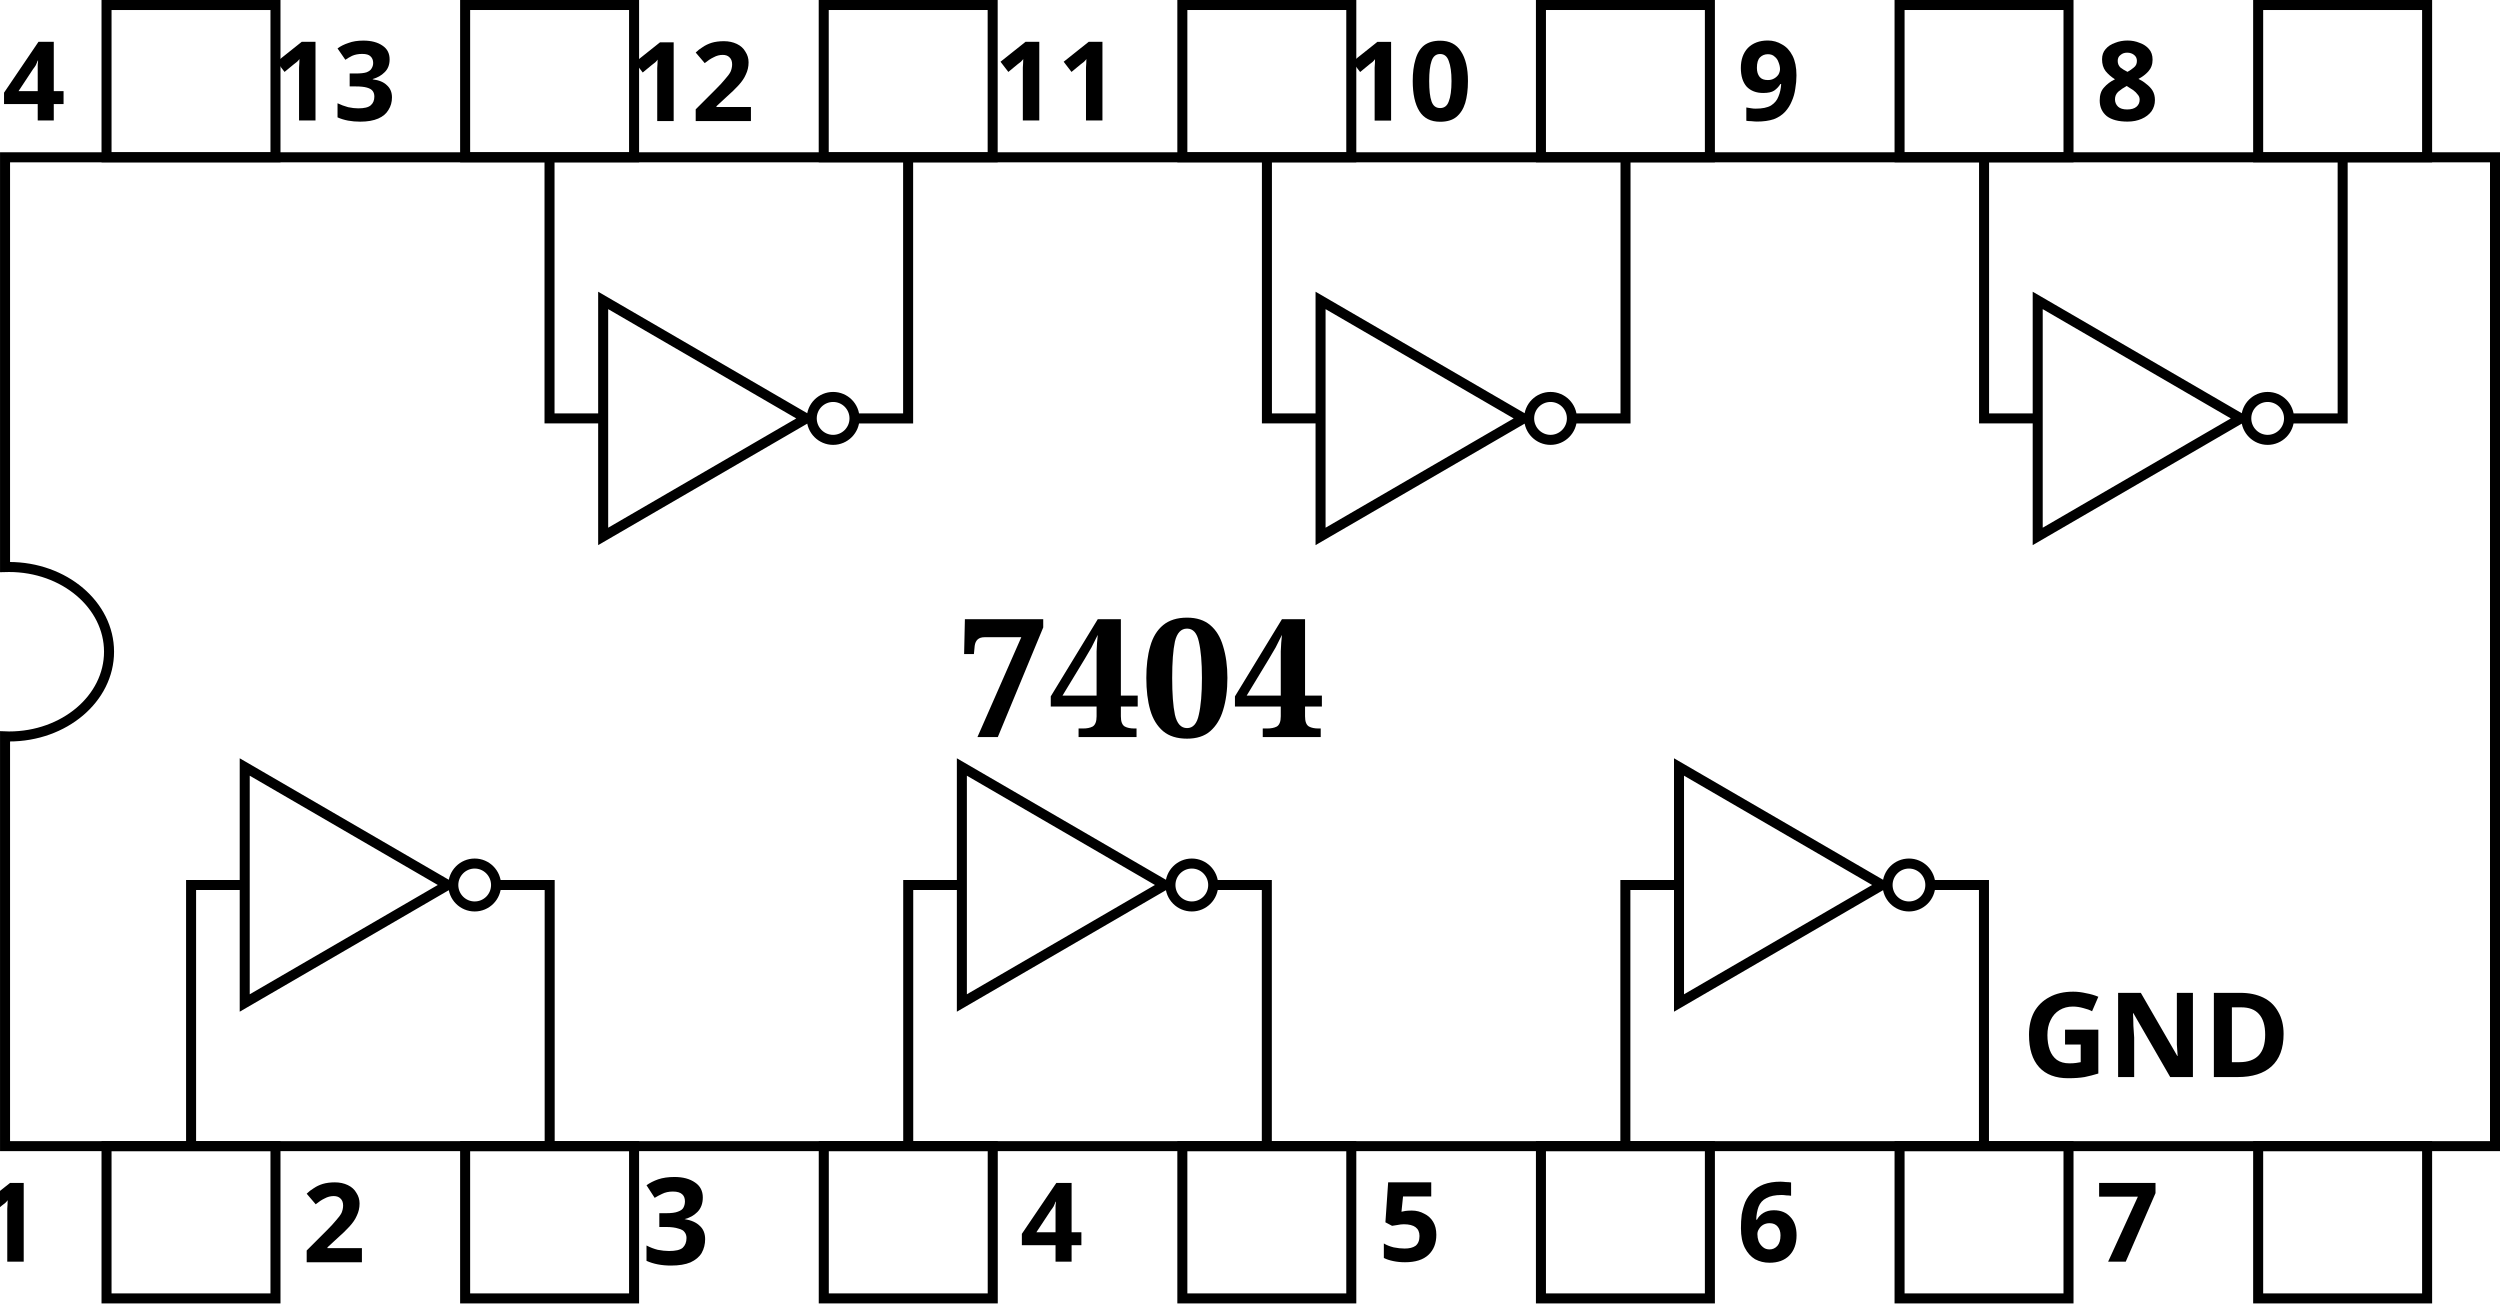
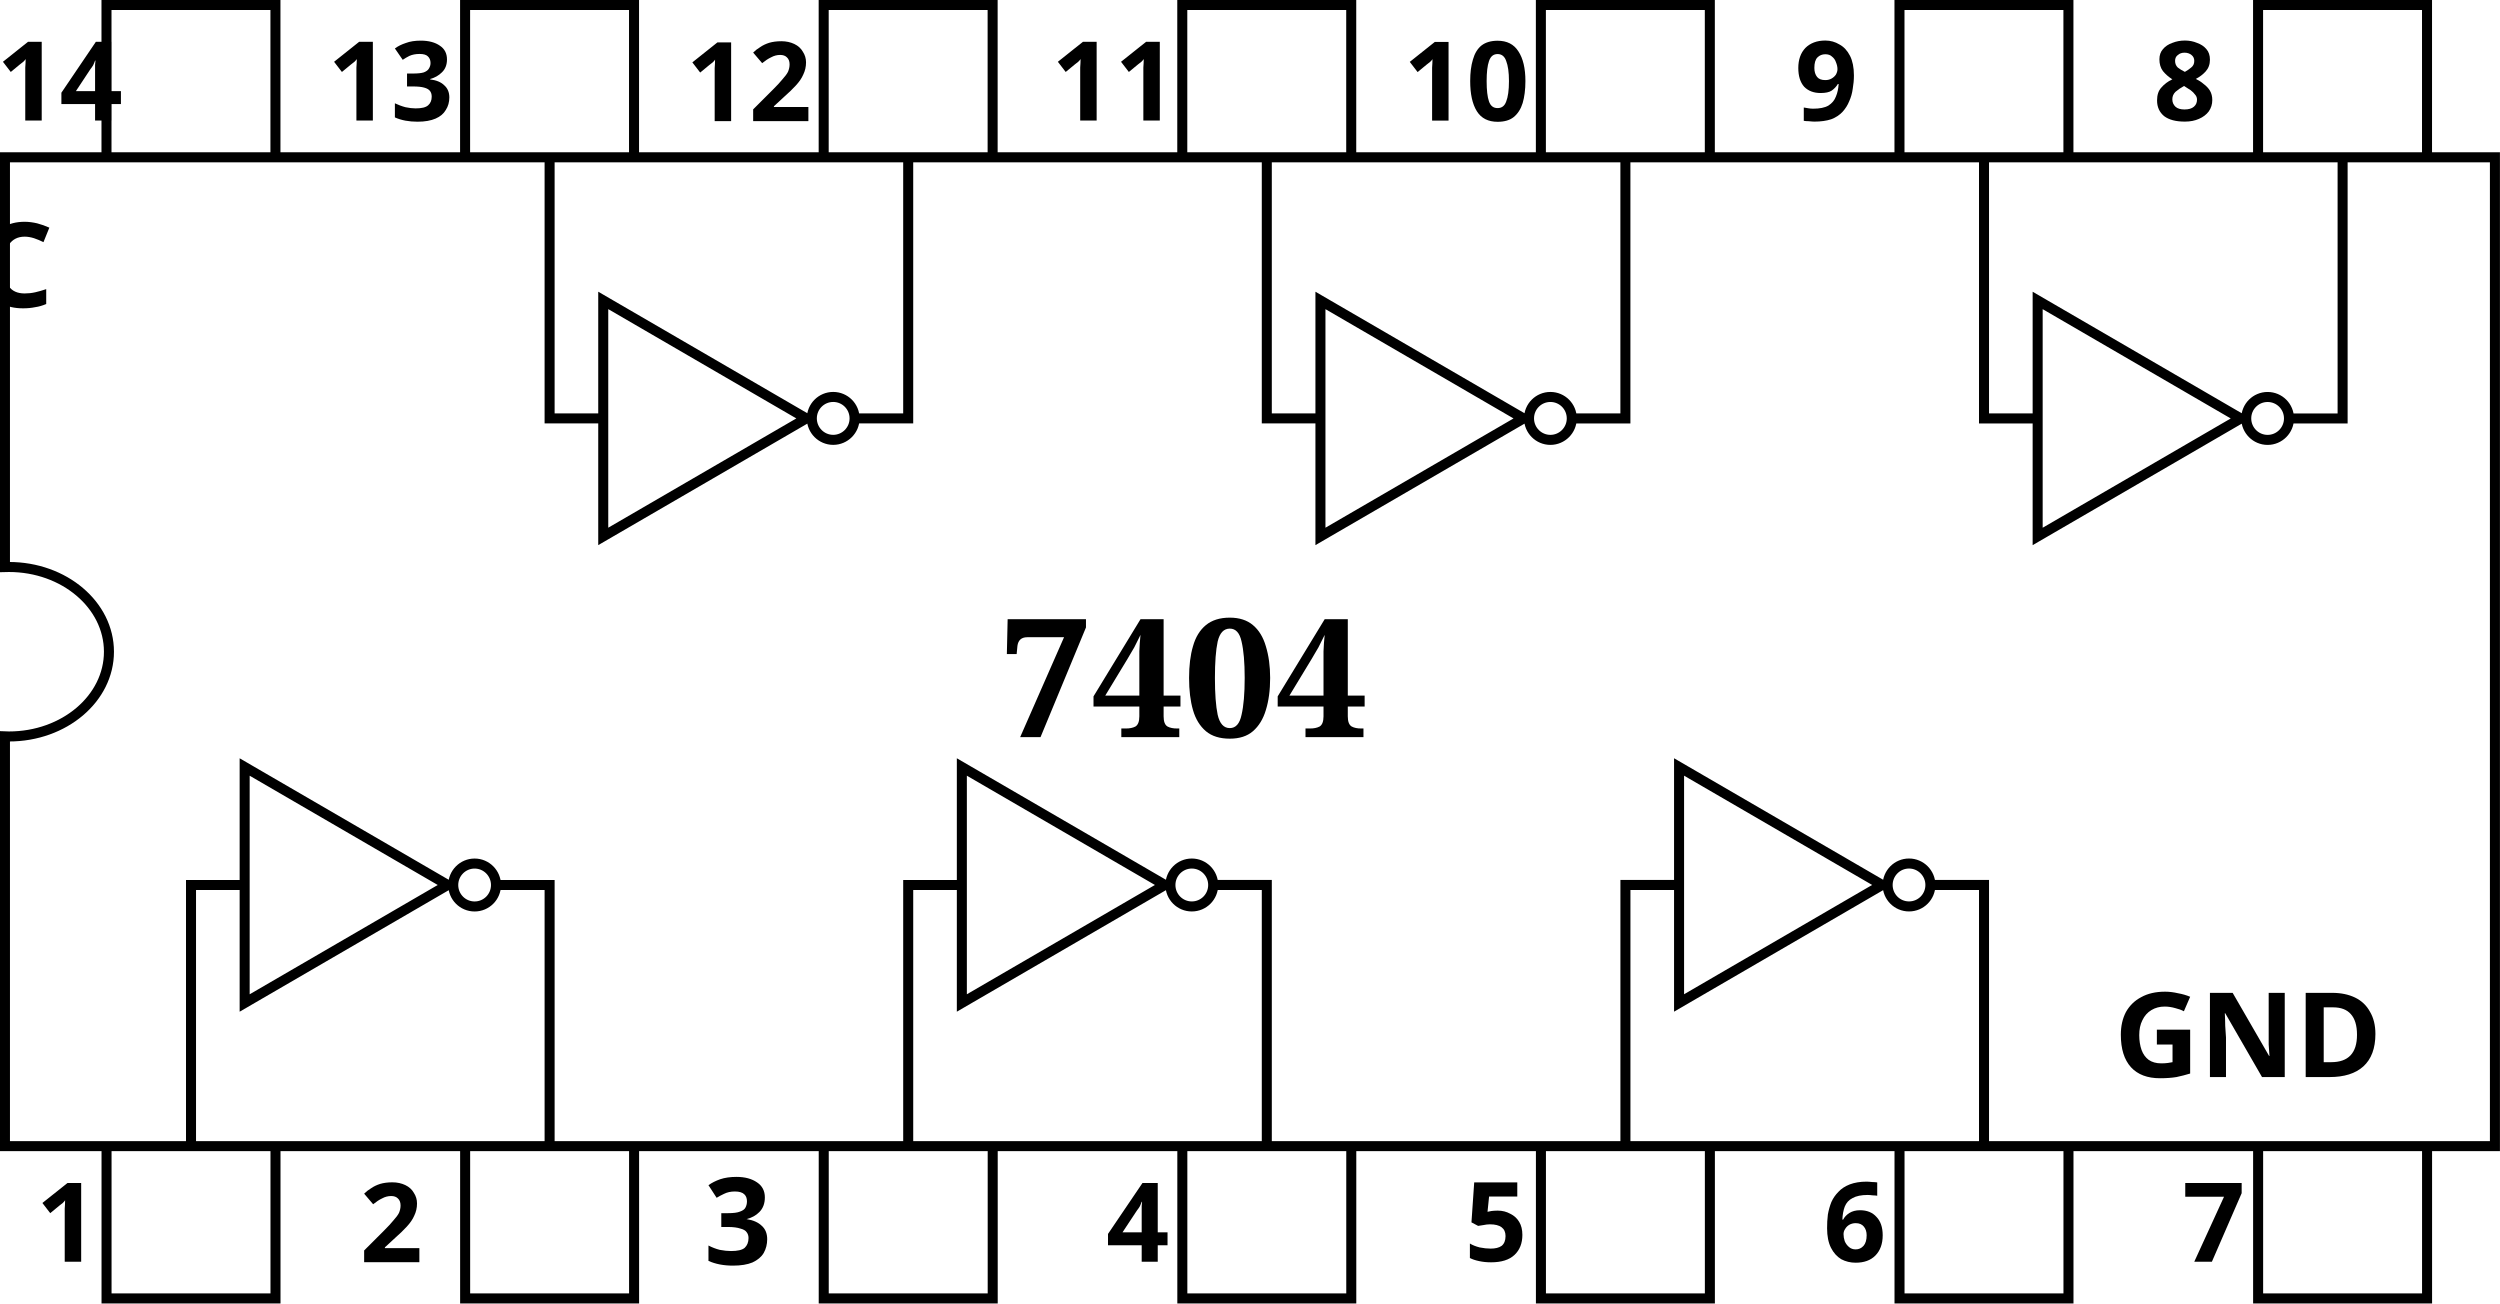
<svg xmlns="http://www.w3.org/2000/svg" width="99.736mm" height="52mm" version="1.1" viewBox="0 0 99.736 52">
-   <g transform="translate(-94.01 -55.383)" stroke-width=".4">
-     <g transform="translate(93.878 55.03)" stroke="#000">
-       <g>
-         <path d="m0.333 46.078h99.336v-39.45h-99.336v16.347a3.989 3.381 0 0 1 0.159-0.002 3.989 3.381 0 0 1 3.99 3.38 3.989 3.381 0 0 1-3.99 3.381 3.989 3.381 0 0 1-0.159-0.004z" fill="none" stroke="#000" />
-         <g stroke="#000">
-           <g transform="translate(0 .21984)">
-             <rect x="90.22" y=".333" width="6.74" height="6.075" fill="none" stroke="#000" />
-             <text x="93.592" y="4.94" fill="#000000" font-family="sans" font-size="4.404px" font-weight="bold" stroke="none" text-align="center" text-anchor="middle" xml:space="preserve">
-               <tspan x="93.592" y="4.94" stroke="none" stroke-width=".4">8</tspan>
-               <tspan x="93.592" y="10.445" />
-             </text>
-           </g>
-           <g transform="translate(3.4968e-6 .066304)">
-             <rect x="75.914" y=".486" width="6.74" height="6.075" fill="none" stroke="#000" />
-             <text x="79.293" y="5.091" fill="#000000" font-family="sans" font-size="4.404px" font-weight="bold" stroke="none" text-align="center" text-anchor="middle" xml:space="preserve">
-               <tspan x="79.293" y="5.091" stroke="none" stroke-width=".4">9</tspan>
-               <tspan x="79.293" y="10.596" />
-             </text>
-           </g>
-           <g transform="translate(6.9936e-6 .066304)">
-             <rect x="61.607" y=".486" width="6.74" height="6.075" fill="none" stroke="#000" />
-             <text x="64.929" y="5.098" fill="#000000" font-family="sans" font-size="4.404px" font-weight="bold" stroke="none" text-align="center" text-anchor="middle" xml:space="preserve">
-               <tspan x="64.929" y="5.098" stroke="none" stroke-width=".4">10</tspan>
-               <tspan x="64.929" y="10.602" />
-             </text>
-           </g>
-           <g transform="translate(1.049e-5 .066304)">
-             <rect x="47.301" y=".486" width="6.74" height="6.075" fill="none" stroke="#000" />
-             <text x="50.891" y="5.096" fill="#000000" font-family="sans" font-size="4.404px" font-weight="bold" stroke="none" text-align="center" text-anchor="middle" xml:space="preserve">
-               <tspan x="50.891" y="5.096" stroke="none" stroke-width=".4">11</tspan>
-               <tspan x="50.891" y="10.6" />
-             </text>
-           </g>
-           <g transform="translate(6.3578e-6 .066304)">
-             <rect x="32.994" y=".486" width="6.74" height="6.075" fill="none" stroke="#000" />
-             <text x="36.307" y="5.118" fill="#000000" font-family="sans" font-size="4.404px" font-weight="bold" stroke="none" text-align="center" text-anchor="middle" xml:space="preserve">
-               <tspan x="36.307" y="5.118" stroke="none" stroke-width=".4">12</tspan>
-               <tspan x="36.307" y="10.622" />
-             </text>
-           </g>
-           <g transform="translate(-1.5895e-6 .066303)">
-             <rect x="18.688" y=".486" width="6.74" height="6.075" fill="none" stroke="#000" />
-             <text x="22.016" y="5.096" fill="#000000" font-family="sans" font-size="4.404px" font-weight="bold" stroke="none" text-align="center" text-anchor="middle" xml:space="preserve">
-               <tspan x="22.016" y="5.096" stroke="none" stroke-width=".4">13</tspan>
-               <tspan x="22.016" y="10.6" />
-             </text>
-           </g>
-           <g>
-             <rect x="4.382" y=".553" width="6.74" height="6.075" fill="none" stroke="#000" />
-             <text x="7.659" y="5.162" fill="#000000" font-family="sans" font-size="4.404px" font-weight="bold" stroke="none" text-align="center" text-anchor="middle" xml:space="preserve">
-               <tspan x="7.659" y="5.162" fill="#000000" font-size="4.404px" stroke="none" stroke-width=".4">14</tspan>
-             </text>
-           </g>
-         </g>
-         <g transform="translate(0 -.10663)" stroke="#000">
-           <g stroke-width=".4">
-             <g>
-               <rect x="90.22" y="46.184" width="6.74" height="6.075" fill="none" stroke="#000" />
-               <text x="93.603" y="50.794" fill="#000000" font-family="sans" font-size="4.404px" font-weight="bold" stroke="none" text-align="center" text-anchor="middle" xml:space="preserve">
-                 <tspan x="93.603" y="50.794" fill="#000000" font-size="4.404px" stroke="none" stroke-width=".4">7</tspan>
-               </text>
-             </g>
-             <g>
-               <rect x="75.914" y="46.184" width="6.74" height="6.075" fill="none" stroke="#000" />
-               <text x="79.279" y="50.789" fill="#000000" font-family="sans" font-size="4.404px" font-weight="bold" stroke="none" text-align="center" text-anchor="middle" xml:space="preserve">
-                 <tspan x="79.279" y="50.789" fill="#000000" font-size="4.404px" stroke="none" stroke-width=".4">6</tspan>
-               </text>
-             </g>
-             <g>
-               <rect x="61.607" y="46.184" width="6.74" height="6.075" fill="none" stroke="#000" />
-               <text x="64.971" y="50.772" fill="#000000" font-family="sans" font-size="4.404px" font-weight="bold" stroke="none" text-align="center" text-anchor="middle" xml:space="preserve">
-                 <tspan x="64.971" y="50.772" fill="#000000" font-size="4.404px" stroke="none" stroke-width=".4">5</tspan>
-               </text>
-             </g>
-             <g>
-               <rect x="47.301" y="46.184" width="6.74" height="6.075" fill="none" stroke="#000" />
-               <text x="50.671" y="50.794" fill="#000000" font-family="sans" font-size="4.404px" font-weight="bold" stroke="none" text-align="center" text-anchor="middle" xml:space="preserve">
-                 <tspan x="50.671" y="50.794" fill="#000000" font-size="4.404px" stroke="none" stroke-width=".4">4</tspan>
-               </text>
-             </g>
-           </g>
-           <g transform="matrix(1.0004 0 0 .99633 -.012915 .16553)" stroke-width=".401">
-             <rect x="32.996" y="46.187" width="6.738" height="6.098" fill="none" stroke="#000" />
-             <text transform="scale(.99107 1.009)" x="36.697" y="50.469" fill="#000000" font-family="sans" font-size="4.797px" font-weight="bold" stroke="none" text-align="center" text-anchor="middle" xml:space="preserve">
-               <tspan x="36.697" y="50.469" stroke="none" stroke-width=".401">3</tspan>
-               <tspan x="36.697" y="56.465" />
-             </text>
-           </g>
-           <g stroke-width=".4">
-             <rect x="18.688" y="46.184" width="6.74" height="6.075" fill="none" stroke="#000" />
-             <text x="22.047" y="50.816" fill="#000000" font-family="sans" font-size="4.404px" font-weight="bold" stroke="none" text-align="center" text-anchor="middle" xml:space="preserve">
-               <tspan x="22.047" y="50.816" stroke="none" stroke-width=".4">2</tspan>
-               <tspan x="22.047" y="56.32" />
-             </text>
-           </g>
-           <g stroke-width=".4">
-             <text x="7.972" y="50.794" fill="#000000" font-family="sans" font-size="4.404px" font-weight="bold" stroke="none" text-align="center" text-anchor="middle" xml:space="preserve">
-               <tspan x="7.972" y="50.794" fill="#000000" font-size="4.404px" stroke="none" stroke-width=".4">1</tspan>
-             </text>
-             <rect x="4.382" y="46.184" width="6.74" height="6.075" fill="none" stroke="#000" />
-           </g>
-         </g>
-         <g transform="translate(0 -.25268)" fill="#000000" stroke="none" text-anchor="middle">
-           <text x="7.559" y="11.919" font-family="sans" font-size="4.695px" text-align="center" xml:space="preserve">
-             <tspan x="7.559" y="11.919" fill="#000000" font-family="sans-serif" font-size="4.695px" font-weight="bold" stroke="none" stroke-width=".4">V<tspan baseline-shift="sub" fill="#000000" font-size="4.695px" stroke="none" stroke-width=".4">CC</tspan>
-             </tspan>
-           </text>
-           <text x="92.873" y="43.574" font-family="sans-serif" font-size="4.695px" font-weight="bold" text-align="center" xml:space="preserve">
-             <tspan x="92.873" y="43.574" fill="#000000" stroke="none" stroke-width=".4">GND</tspan>
-           </text>
-         </g>
+   <g stroke-width="0" text-anchor="middle">
+     <g font-family="sans">
+       <g font-size="4.404px" font-weight="bold">
+         <text x="93.46" y="4.807" text-align="center" xml:space="preserve">
+           <tspan x="93.46" y="4.807" stroke-width="0">8</tspan>
+           <tspan x="93.46" y="10.312" />
+         </text>
+         <text x="79.16" y="4.805" text-align="center" xml:space="preserve">
+           <tspan x="79.16" y="4.805" stroke-width="0">9</tspan>
+           <tspan x="79.16" y="10.31" />
+         </text>
+         <text x="64.796" y="4.812" text-align="center" xml:space="preserve">
+           <tspan x="64.796" y="4.812" stroke-width="0">10</tspan>
+           <tspan x="64.796" y="10.316" />
+         </text>
+         <text x="50.758" y="4.81" text-align="center" xml:space="preserve">
+           <tspan x="50.758" y="4.81" stroke-width="0">11</tspan>
+           <tspan x="50.758" y="10.314" />
+         </text>
+         <text x="36.175" y="4.832" text-align="center" xml:space="preserve">
+           <tspan x="36.175" y="4.832" stroke-width="0">12</tspan>
+           <tspan x="36.175" y="10.336" />
+         </text>
+         <text x="21.884" y="4.81" text-align="center" xml:space="preserve">
+           <tspan x="21.884" y="4.81" stroke-width="0">13</tspan>
+           <tspan x="21.884" y="10.314" />
+         </text>
+         <text x="7.527" y="4.81" text-align="center" xml:space="preserve">
+           <tspan x="7.527" y="4.81" fill="#000000" font-size="4.404px" stroke-width="0">14</tspan>
+         </text>
+         <text x="93.471" y="50.335" text-align="center" xml:space="preserve">
+           <tspan x="93.471" y="50.335" fill="#000000" font-size="4.404px" stroke-width="0">7</tspan>
+         </text>
+         <text x="79.147" y="50.33" text-align="center" xml:space="preserve">
+           <tspan x="79.147" y="50.33" fill="#000000" font-size="4.404px" stroke-width="0">6</tspan>
+         </text>
+         <text x="64.838" y="50.313" text-align="center" xml:space="preserve">
+           <tspan x="64.838" y="50.313" fill="#000000" font-size="4.404px" stroke-width="0">5</tspan>
+         </text>
+         <text x="50.538" y="50.335" text-align="center" xml:space="preserve">
+           <tspan x="50.538" y="50.335" fill="#000000" font-size="4.404px" stroke-width="0">4</tspan>
+         </text>
      </g>
-       <g transform="translate(-93.878 -55.03)" fill="none" stroke="#000">
-         <path d="m113.8 90.689 2.139-1.7e-5 7e-5 10.419m-14.306-2.8e-4v-10.418h2.14m10.027 1.7e-5c0 0.475-0.382 0.856-0.853 0.856s-0.853-0.381-0.853-0.856c0-0.471 0.382-0.856 0.853-0.856s0.853 0.385 0.853 0.856zm-10.027 4.707v-9.415l8.101 4.707z" />
-         <path d="m142.41 90.689 2.139-1.7e-5 7e-5 10.419m-14.306-2.8e-4v-10.418h2.14m10.027 1.7e-5c0 0.475-0.382 0.856-0.853 0.856s-0.853-0.381-0.853-0.856c0-0.471 0.382-0.856 0.853-0.856s0.853 0.385 0.853 0.856zm-10.027 4.707v-9.415l8.101 4.707z" />
-         <path d="m171.02 90.689 2.139-1.7e-5 7e-5 10.419m-14.306-2.8e-4v-10.418h2.14m10.027 1.7e-5c0 0.475-0.382 0.856-0.853 0.856s-0.853-0.381-0.853-0.856c0-0.471 0.382-0.856 0.853-0.856s0.853 0.385 0.853 0.856zm-10.027 4.707v-9.415l8.101 4.707z" />
-         <path d="m128.1 72.076 2.139 1e-5 7e-5 -10.419m-14.306 2.8e-4v10.418h2.14m10.027-1e-5c0-0.475-0.382-0.856-0.853-0.856s-0.853 0.381-0.853 0.856c0 0.471 0.382 0.856 0.853 0.856s0.853-0.385 0.853-0.856zm-10.027-4.707v9.415l8.101-4.707z" />
-         <path d="m156.72 72.076 2.139 1e-5 7e-5 -10.419m-14.306 2.8e-4v10.418h2.14m10.027-1e-5c0-0.475-0.382-0.856-0.853-0.856s-0.853 0.381-0.853 0.856c0 0.471 0.382 0.856 0.853 0.856s0.853-0.385 0.853-0.856zm-10.027-4.707v9.415l8.101-4.707z" />
-         <path d="m185.33 72.076 2.139 1e-5 7e-5 -10.419m-14.306 2.8e-4v10.418h2.14m10.027-1e-5c0-0.475-0.382-0.856-0.853-0.856s-0.853 0.381-0.853 0.856c0 0.471 0.382 0.856 0.853 0.856s0.853-0.385 0.853-0.856zm-10.027-4.707v9.415l8.101-4.707z" />
+       <g font-weight="bold">
+         <text transform="scale(.99307 1.007)" x="36.49" y="50.094" font-size="4.789px" text-align="center" xml:space="preserve">
+           <tspan x="36.49" y="50.094" stroke-width="0">3</tspan>
+           <tspan x="36.49" y="56.08" />
+         </text>
+         <text x="21.915" y="50.357" font-size="4.404px" text-align="center" xml:space="preserve">
+           <tspan x="21.915" y="50.357" stroke-width="0">2</tspan>
+           <tspan x="21.915" y="55.861" />
+         </text>
+         <text x="7.839" y="50.335" font-size="4.404px" text-align="center" xml:space="preserve">
+           <tspan x="7.839" y="50.335" fill="#000000" font-size="4.404px" stroke-width="0">1</tspan>
+         </text>
      </g>
+       <text x="7.426" y="11.314" font-size="4.695px" text-align="center" xml:space="preserve">
+         <tspan x="7.426" y="11.314" fill="#000000" font-family="sans-serif" font-size="4.695px" font-weight="bold" stroke-width="0">V<tspan baseline-shift="sub" fill="#000000" font-size="4.695px" stroke-width="0">CC</tspan>
+         </tspan>
+       </text>
    </g>
-     <text x="143.796" y="84.787" fill="#000000" font-family="sans-serif" font-size="6.573px" font-weight="bold" text-align="center" text-anchor="middle" xml:space="preserve">
-       <tspan x="143.796" y="84.787" fill="#000000" font-family="serif" font-size="6.573px" font-weight="bold" stroke-width=".4">7404</tspan>
+     <text x="92.741" y="42.969" font-family="sans-serif" font-size="4.695px" font-weight="bold" text-align="center" xml:space="preserve">
+       <tspan x="92.741" y="42.969" fill="#000000" stroke-width="0">GND</tspan>
    </text>
  </g>
+   <path d="m91.318 16.694 2.139 1e-5 7e-5 -10.419m-14.306 2.8e-4v10.418h2.14m10.027-1e-5c0-0.475-0.382-0.856-0.853-0.856s-0.853 0.381-0.853 0.856c0 0.471 0.382 0.856 0.853 0.856s0.853-0.385 0.853-0.856zm-10.027-4.707v9.415l8.101-4.707zm-18.586 4.707 2.139 1e-5 7e-5 -10.419m-14.306 2.8e-4v10.418h2.14m10.027-1e-5c0-0.475-0.382-0.856-0.853-0.856s-0.853 0.381-0.853 0.856c0 0.471 0.382 0.856 0.853 0.856s0.853-0.385 0.853-0.856zm-10.027-4.707v9.415l8.101-4.707zm-18.585 4.707 2.139 1e-5 7e-5 -10.419m-14.306 2.8e-4v10.418h2.14m10.027-1e-5c0-0.475-0.382-0.856-0.853-0.856s-0.853 0.381-0.853 0.856c0 0.471 0.382 0.856 0.853 0.856s0.853-0.385 0.853-0.856zm-10.027-4.707v9.415l8.101-4.707zm52.946 23.32 2.139-1.7e-5 7e-5 10.419m-14.306-2.8e-4v-10.418h2.14m10.027 1.7e-5c0 0.475-0.382 0.856-0.853 0.856s-0.853-0.381-0.853-0.856c0-0.471 0.382-0.856 0.853-0.856s0.853 0.385 0.853 0.856zm-10.027 4.707v-9.415l8.101 4.707zm-18.586-4.707 2.139-1.7e-5 7e-5 10.419m-14.306-2.8e-4v-10.418h2.14m10.027 1.7e-5c0 0.475-0.382 0.856-0.853 0.856s-0.853-0.381-0.853-0.856c0-0.471 0.382-0.856 0.853-0.856s0.853 0.385 0.853 0.856zm-10.027 4.707v-9.415l8.101 4.707zm-18.585-4.707 2.139-1.7e-5 7e-5 10.419m-14.306-2.8e-4v-10.418h2.14m10.027 1.7e-5c0 0.475-0.382 0.856-0.853 0.856s-0.853-0.381-0.853-0.856c0-0.471 0.382-0.856 0.853-0.856s0.853 0.385 0.853 0.856zm-10.027 4.707v-9.415l8.101 4.707zm-5.51 5.711h6.74v6.075h-6.74zm14.306 0h6.74v6.075h-6.74zm14.306-7.32e-4h6.741v6.076h-6.741zm14.306 7.32e-4h6.74v6.075h-6.74zm14.306 0h6.74v6.075h-6.74zm14.306 0h6.74v6.075h-6.74zm14.306 0h6.74v6.075h-6.74zm-85.838-45.525h6.74v6.075h-6.74zm14.306 4.7e-7h6.74v6.075h-6.74zm14.306 0h6.74v6.075h-6.74zm14.306 0h6.74v6.075h-6.74zm14.306 0h6.74v6.075h-6.74zm14.306 0h6.74v6.075h-6.74zm14.306 0h6.74v6.075h-6.74zm-89.887 45.525h99.336v-39.45h-99.336v16.347a3.989 3.381 0 0 1 0.159-0.002 3.989 3.381 0 0 1 3.99 3.38 3.989 3.381 0 0 1-3.99 3.381 3.989 3.381 0 0 1-0.159-0.004z" fill="none" stroke="#000" stroke-width=".4" />
+   <text x="49.786" y="29.405" fill="#000000" font-family="sans-serif" font-size="6.573px" font-weight="bold" stroke-width="0" text-align="center" text-anchor="middle" xml:space="preserve">
+     <tspan x="49.786" y="29.405" fill="#000000" font-family="serif" font-size="6.573px" font-weight="bold" stroke-width="0">7404</tspan>
+   </text>
</svg>
